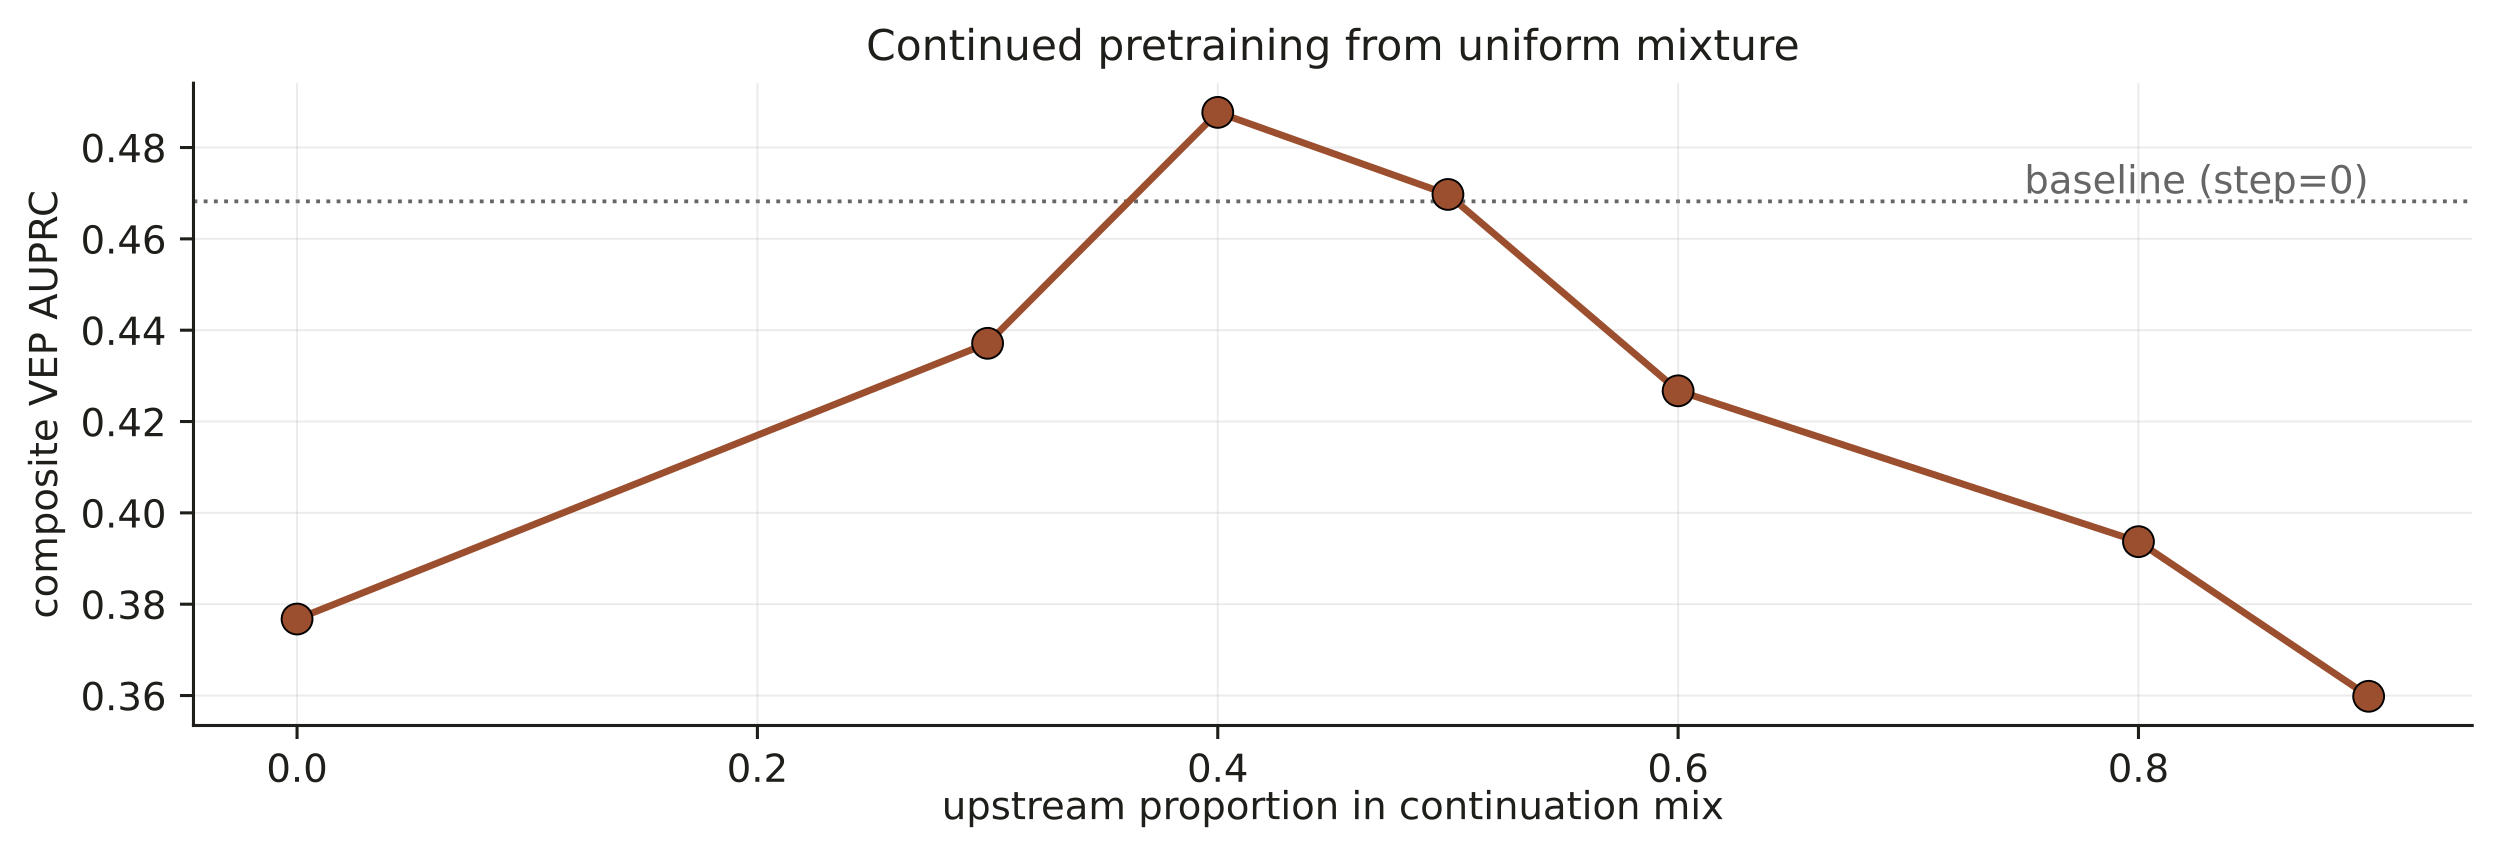
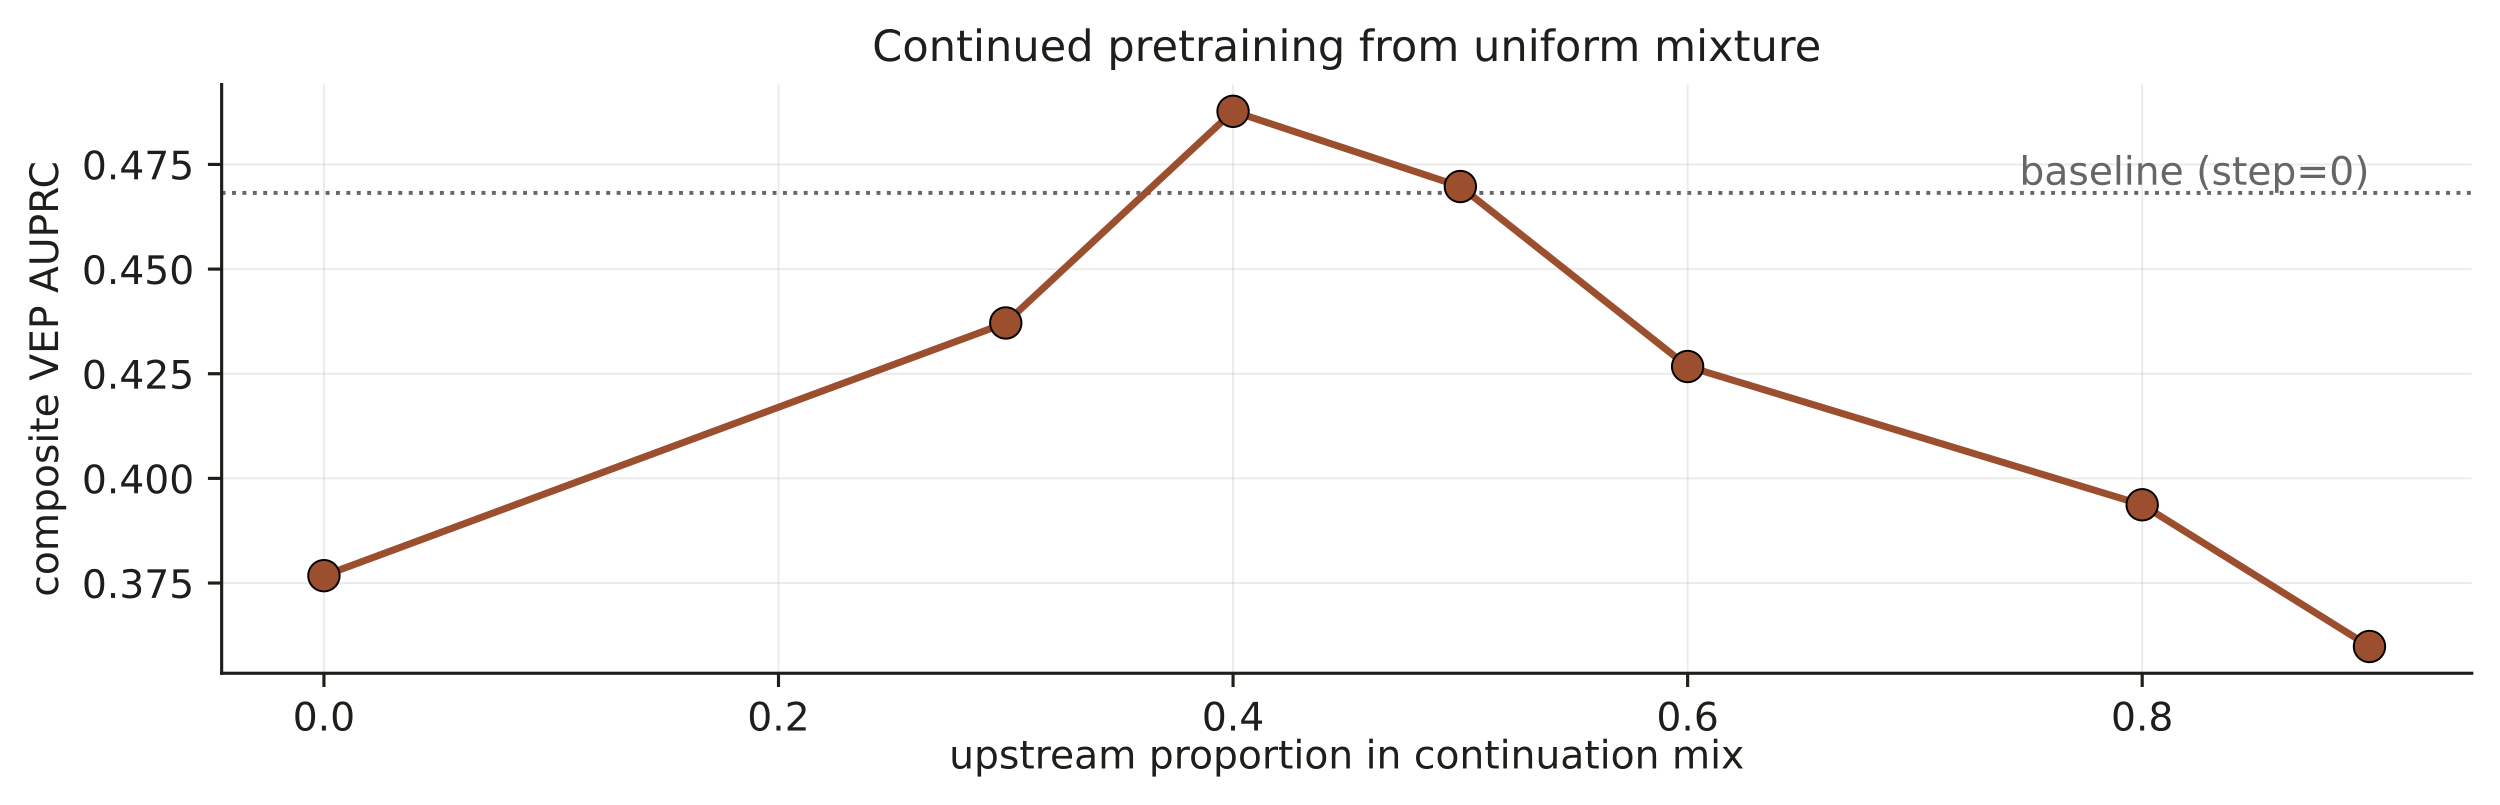
- <svg xmlns="http://www.w3.org/2000/svg" xmlns:xlink="http://www.w3.org/1999/xlink" width="647.938pt" height="221.585pt" viewBox="0 0 647.938 221.585" version="1.1">
+ <svg xmlns="http://www.w3.org/2000/svg" xmlns:xlink="http://www.w3.org/1999/xlink" width="637.346pt" height="205.195pt" viewBox="0 0 637.346 205.195" version="1.1">
  <defs>
    <style type="text/css">*{stroke-linejoin: round; stroke-linecap: butt}</style>
  </defs>
  <g id="figure_1">
    <g id="patch_1">
-       <path d="M 0 221.585  L 647.938 221.585  L 647.938 0  L 0 0  L 0 221.585  z " style="fill: none" />
+       <path d="M 0 205.195  L 637.346 205.195  L 637.346 0  L 0 0  L 0 205.195  z " style="fill: none" />
    </g>
    <g id="axes_1">
      <g id="patch_2">
-         <path d="M 50.144 188.029  L 640.738 188.029  L 640.738 21.558  L 50.144 21.558  L 50.144 188.029  z " style="fill: none" />
+         <path d="M 56.506 171.638  L 630.146 171.638  L 630.146 21.558  L 56.506 21.558  L 56.506 171.638  z " style="fill: none" />
      </g>
      <g id="line2d_1">
-         <path d="M 50.144 52.188  L 640.738 52.188  " clip-path="url(#p7b97757ba2)" style="fill: none; stroke-dasharray: 1,1.65; stroke-dashoffset: 0; stroke: #666666" />
+         <path d="M 56.506 49.172  L 630.146 49.172  " clip-path="url(#pdbf4b2f882)" style="fill: none; stroke-dasharray: 1,1.65; stroke-dashoffset: 0; stroke: #666666" />
      </g>
      <g id="matplotlib.axis_1">
        <g id="xtick_1">
          <g id="line2d_2">
-             <path d="M 76.989 188.029  L 76.989 21.558  " clip-path="url(#p7b97757ba2)" style="fill: none; stroke: #b0b0b0; stroke-opacity: 0.25; stroke-width: 0.5; stroke-linecap: square" />
+             <path d="M 82.581 171.638  L 82.581 21.558  " clip-path="url(#pdbf4b2f882)" style="fill: none; stroke: #b0b0b0; stroke-opacity: 0.25; stroke-width: 0.5; stroke-linecap: square" />
          </g>
          <g id="line2d_3">
            <defs>
-               <path id="mff79bcb8bd" d="M 0 0  L 0 3.5  " style="stroke: #1f1e1b; stroke-width: 0.8" />
+               <path id="m8986308cc2" d="M 0 0  L 0 3.5  " style="stroke: #1f1e1b; stroke-width: 0.8" />
            </defs>
            <g>
-               <use xlink:href="#mff79bcb8bd" x="76.989" y="188.029" style="fill: #1f1e1b; stroke: #1f1e1b; stroke-width: 0.8" />
+               <use xlink:href="#m8986308cc2" x="82.581" y="171.638" style="fill: #1f1e1b; stroke: #1f1e1b; stroke-width: 0.8" />
            </g>
          </g>
          <g id="text_1">
-             <text style="font-size: 10px; font-family: 'DejaVu Sans', 'Bitstream Vera Sans', 'Computer Modern Sans Serif', 'Lucida Grande', 'Verdana', 'Geneva', 'Lucid', 'Arial', 'Helvetica', 'Avant Garde', sans-serif; text-anchor: middle; fill: #1f1e1b" x="76.989" y="202.627" transform="rotate(-0 76.98894 202.6271)">0.0</text>
+             <text style="font-size: 10px; font-family: 'DejaVu Sans', 'Bitstream Vera Sans', 'Computer Modern Sans Serif', 'Lucida Grande', 'Verdana', 'Geneva', 'Lucid', 'Arial', 'Helvetica', 'Avant Garde', sans-serif; text-anchor: middle; fill: #1f1e1b" x="82.581" y="186.237" transform="rotate(-0 82.58079 186.2367)">0.0</text>
          </g>
        </g>
        <g id="xtick_2">
          <g id="line2d_4">
-             <path d="M 196.301 188.029  L 196.301 21.558  " clip-path="url(#p7b97757ba2)" style="fill: none; stroke: #b0b0b0; stroke-opacity: 0.25; stroke-width: 0.5; stroke-linecap: square" />
+             <path d="M 198.468 171.638  L 198.468 21.558  " clip-path="url(#pdbf4b2f882)" style="fill: none; stroke: #b0b0b0; stroke-opacity: 0.25; stroke-width: 0.5; stroke-linecap: square" />
          </g>
          <g id="line2d_5">
            <g>
-               <use xlink:href="#mff79bcb8bd" x="196.301" y="188.029" style="fill: #1f1e1b; stroke: #1f1e1b; stroke-width: 0.8" />
+               <use xlink:href="#m8986308cc2" x="198.468" y="171.638" style="fill: #1f1e1b; stroke: #1f1e1b; stroke-width: 0.8" />
            </g>
          </g>
          <g id="text_2">
-             <text style="font-size: 10px; font-family: 'DejaVu Sans', 'Bitstream Vera Sans', 'Computer Modern Sans Serif', 'Lucida Grande', 'Verdana', 'Geneva', 'Lucid', 'Arial', 'Helvetica', 'Avant Garde', sans-serif; text-anchor: middle; fill: #1f1e1b" x="196.301" y="202.627" transform="rotate(-0 196.3009 202.6271)">0.2</text>
+             <text style="font-size: 10px; font-family: 'DejaVu Sans', 'Bitstream Vera Sans', 'Computer Modern Sans Serif', 'Lucida Grande', 'Verdana', 'Geneva', 'Lucid', 'Arial', 'Helvetica', 'Avant Garde', sans-serif; text-anchor: middle; fill: #1f1e1b" x="198.468" y="186.237" transform="rotate(-0 198.4677 186.2367)">0.2</text>
          </g>
        </g>
        <g id="xtick_3">
          <g id="line2d_6">
-             <path d="M 315.613 188.029  L 315.613 21.558  " clip-path="url(#p7b97757ba2)" style="fill: none; stroke: #b0b0b0; stroke-opacity: 0.25; stroke-width: 0.5; stroke-linecap: square" />
+             <path d="M 314.355 171.638  L 314.355 21.558  " clip-path="url(#pdbf4b2f882)" style="fill: none; stroke: #b0b0b0; stroke-opacity: 0.25; stroke-width: 0.5; stroke-linecap: square" />
          </g>
          <g id="line2d_7">
            <g>
-               <use xlink:href="#mff79bcb8bd" x="315.613" y="188.029" style="fill: #1f1e1b; stroke: #1f1e1b; stroke-width: 0.8" />
+               <use xlink:href="#m8986308cc2" x="314.355" y="171.638" style="fill: #1f1e1b; stroke: #1f1e1b; stroke-width: 0.8" />
            </g>
          </g>
          <g id="text_3">
-             <text style="font-size: 10px; font-family: 'DejaVu Sans', 'Bitstream Vera Sans', 'Computer Modern Sans Serif', 'Lucida Grande', 'Verdana', 'Geneva', 'Lucid', 'Arial', 'Helvetica', 'Avant Garde', sans-serif; text-anchor: middle; fill: #1f1e1b" x="315.613" y="202.627" transform="rotate(-0 315.6128 202.6271)">0.4</text>
+             <text style="font-size: 10px; font-family: 'DejaVu Sans', 'Bitstream Vera Sans', 'Computer Modern Sans Serif', 'Lucida Grande', 'Verdana', 'Geneva', 'Lucid', 'Arial', 'Helvetica', 'Avant Garde', sans-serif; text-anchor: middle; fill: #1f1e1b" x="314.355" y="186.237" transform="rotate(-0 314.3545 186.2367)">0.4</text>
          </g>
        </g>
        <g id="xtick_4">
          <g id="line2d_8">
-             <path d="M 434.925 188.029  L 434.925 21.558  " clip-path="url(#p7b97757ba2)" style="fill: none; stroke: #b0b0b0; stroke-opacity: 0.25; stroke-width: 0.5; stroke-linecap: square" />
+             <path d="M 430.241 171.638  L 430.241 21.558  " clip-path="url(#pdbf4b2f882)" style="fill: none; stroke: #b0b0b0; stroke-opacity: 0.25; stroke-width: 0.5; stroke-linecap: square" />
          </g>
          <g id="line2d_9">
            <g>
-               <use xlink:href="#mff79bcb8bd" x="434.925" y="188.029" style="fill: #1f1e1b; stroke: #1f1e1b; stroke-width: 0.8" />
+               <use xlink:href="#m8986308cc2" x="430.241" y="171.638" style="fill: #1f1e1b; stroke: #1f1e1b; stroke-width: 0.8" />
            </g>
          </g>
          <g id="text_4">
-             <text style="font-size: 10px; font-family: 'DejaVu Sans', 'Bitstream Vera Sans', 'Computer Modern Sans Serif', 'Lucida Grande', 'Verdana', 'Geneva', 'Lucid', 'Arial', 'Helvetica', 'Avant Garde', sans-serif; text-anchor: middle; fill: #1f1e1b" x="434.925" y="202.627" transform="rotate(-0 434.9248 202.6271)">0.6</text>
+             <text style="font-size: 10px; font-family: 'DejaVu Sans', 'Bitstream Vera Sans', 'Computer Modern Sans Serif', 'Lucida Grande', 'Verdana', 'Geneva', 'Lucid', 'Arial', 'Helvetica', 'Avant Garde', sans-serif; text-anchor: middle; fill: #1f1e1b" x="430.241" y="186.237" transform="rotate(-0 430.2414 186.2367)">0.6</text>
          </g>
        </g>
        <g id="xtick_5">
          <g id="line2d_10">
-             <path d="M 554.237 188.029  L 554.237 21.558  " clip-path="url(#p7b97757ba2)" style="fill: none; stroke: #b0b0b0; stroke-opacity: 0.25; stroke-width: 0.5; stroke-linecap: square" />
+             <path d="M 546.128 171.638  L 546.128 21.558  " clip-path="url(#pdbf4b2f882)" style="fill: none; stroke: #b0b0b0; stroke-opacity: 0.25; stroke-width: 0.5; stroke-linecap: square" />
          </g>
          <g id="line2d_11">
            <g>
-               <use xlink:href="#mff79bcb8bd" x="554.237" y="188.029" style="fill: #1f1e1b; stroke: #1f1e1b; stroke-width: 0.8" />
+               <use xlink:href="#m8986308cc2" x="546.128" y="171.638" style="fill: #1f1e1b; stroke: #1f1e1b; stroke-width: 0.8" />
            </g>
          </g>
          <g id="text_5">
-             <text style="font-size: 10px; font-family: 'DejaVu Sans', 'Bitstream Vera Sans', 'Computer Modern Sans Serif', 'Lucida Grande', 'Verdana', 'Geneva', 'Lucid', 'Arial', 'Helvetica', 'Avant Garde', sans-serif; text-anchor: middle; fill: #1f1e1b" x="554.237" y="202.627" transform="rotate(-0 554.2368 202.6271)">0.8</text>
+             <text style="font-size: 10px; font-family: 'DejaVu Sans', 'Bitstream Vera Sans', 'Computer Modern Sans Serif', 'Lucida Grande', 'Verdana', 'Geneva', 'Lucid', 'Arial', 'Helvetica', 'Avant Garde', sans-serif; text-anchor: middle; fill: #1f1e1b" x="546.128" y="186.237" transform="rotate(-0 546.1283 186.2367)">0.8</text>
          </g>
        </g>
        <g id="text_6">
-           <text style="font-size: 10px; font-family: 'DejaVu Sans', 'Bitstream Vera Sans', 'Computer Modern Sans Serif', 'Lucida Grande', 'Verdana', 'Geneva', 'Lucid', 'Arial', 'Helvetica', 'Avant Garde', sans-serif; text-anchor: middle; fill: #1f1e1b" x="345.441" y="212.305" transform="rotate(-0 345.4408 212.3052)">upstream proportion in continuation mix</text>
+           <text style="font-size: 10px; font-family: 'DejaVu Sans', 'Bitstream Vera Sans', 'Computer Modern Sans Serif', 'Lucida Grande', 'Verdana', 'Geneva', 'Lucid', 'Arial', 'Helvetica', 'Avant Garde', sans-serif; text-anchor: middle; fill: #1f1e1b" x="343.326" y="195.915" transform="rotate(-0 343.3263 195.9148)">upstream proportion in continuation mix</text>
        </g>
      </g>
      <g id="matplotlib.axis_2">
        <g id="ytick_1">
          <g id="line2d_12">
-             <path d="M 50.144 180.266  L 640.738 180.266  " clip-path="url(#p7b97757ba2)" style="fill: none; stroke: #b0b0b0; stroke-opacity: 0.25; stroke-width: 0.5; stroke-linecap: square" />
+             <path d="M 56.506 148.633  L 630.146 148.633  " clip-path="url(#pdbf4b2f882)" style="fill: none; stroke: #b0b0b0; stroke-opacity: 0.25; stroke-width: 0.5; stroke-linecap: square" />
          </g>
          <g id="line2d_13">
            <defs>
-               <path id="m5d103dd666" d="M 0 0  L -3.5 0  " style="stroke: #1f1e1b; stroke-width: 0.8" />
+               <path id="m8bdcca9223" d="M 0 0  L -3.5 0  " style="stroke: #1f1e1b; stroke-width: 0.8" />
            </defs>
            <g>
-               <use xlink:href="#m5d103dd666" x="50.144" y="180.266" style="fill: #1f1e1b; stroke: #1f1e1b; stroke-width: 0.8" />
+               <use xlink:href="#m8bdcca9223" x="56.506" y="148.633" style="fill: #1f1e1b; stroke: #1f1e1b; stroke-width: 0.8" />
            </g>
          </g>
          <g id="text_7">
-             <text style="font-size: 10px; font-family: 'DejaVu Sans', 'Bitstream Vera Sans', 'Computer Modern Sans Serif', 'Lucida Grande', 'Verdana', 'Geneva', 'Lucid', 'Arial', 'Helvetica', 'Avant Garde', sans-serif; text-anchor: end; fill: #1f1e1b" x="43.144" y="184.065" transform="rotate(-0 43.14375 184.0649)">0.36</text>
+             <text style="font-size: 10px; font-family: 'DejaVu Sans', 'Bitstream Vera Sans', 'Computer Modern Sans Serif', 'Lucida Grande', 'Verdana', 'Geneva', 'Lucid', 'Arial', 'Helvetica', 'Avant Garde', sans-serif; text-anchor: end; fill: #1f1e1b" x="49.506" y="152.433" transform="rotate(-0 49.50625 152.4326)">0.375</text>
          </g>
        </g>
        <g id="ytick_2">
          <g id="line2d_14">
-             <path d="M 50.144 156.593  L 640.738 156.593  " clip-path="url(#p7b97757ba2)" style="fill: none; stroke: #b0b0b0; stroke-opacity: 0.25; stroke-width: 0.5; stroke-linecap: square" />
+             <path d="M 56.506 121.956  L 630.146 121.956  " clip-path="url(#pdbf4b2f882)" style="fill: none; stroke: #b0b0b0; stroke-opacity: 0.25; stroke-width: 0.5; stroke-linecap: square" />
          </g>
          <g id="line2d_15">
            <g>
-               <use xlink:href="#m5d103dd666" x="50.144" y="156.593" style="fill: #1f1e1b; stroke: #1f1e1b; stroke-width: 0.8" />
+               <use xlink:href="#m8bdcca9223" x="56.506" y="121.956" style="fill: #1f1e1b; stroke: #1f1e1b; stroke-width: 0.8" />
            </g>
          </g>
          <g id="text_8">
-             <text style="font-size: 10px; font-family: 'DejaVu Sans', 'Bitstream Vera Sans', 'Computer Modern Sans Serif', 'Lucida Grande', 'Verdana', 'Geneva', 'Lucid', 'Arial', 'Helvetica', 'Avant Garde', sans-serif; text-anchor: end; fill: #1f1e1b" x="43.144" y="160.392" transform="rotate(-0 43.14375 160.3924)">0.38</text>
+             <text style="font-size: 10px; font-family: 'DejaVu Sans', 'Bitstream Vera Sans', 'Computer Modern Sans Serif', 'Lucida Grande', 'Verdana', 'Geneva', 'Lucid', 'Arial', 'Helvetica', 'Avant Garde', sans-serif; text-anchor: end; fill: #1f1e1b" x="49.506" y="125.755" transform="rotate(-0 49.50625 125.7554)">0.400</text>
          </g>
        </g>
        <g id="ytick_3">
          <g id="line2d_16">
-             <path d="M 50.144 132.921  L 640.738 132.921  " clip-path="url(#p7b97757ba2)" style="fill: none; stroke: #b0b0b0; stroke-opacity: 0.25; stroke-width: 0.5; stroke-linecap: square" />
+             <path d="M 56.506 95.279  L 630.146 95.279  " clip-path="url(#pdbf4b2f882)" style="fill: none; stroke: #b0b0b0; stroke-opacity: 0.25; stroke-width: 0.5; stroke-linecap: square" />
          </g>
          <g id="line2d_17">
            <g>
-               <use xlink:href="#m5d103dd666" x="50.144" y="132.921" style="fill: #1f1e1b; stroke: #1f1e1b; stroke-width: 0.8" />
+               <use xlink:href="#m8bdcca9223" x="56.506" y="95.279" style="fill: #1f1e1b; stroke: #1f1e1b; stroke-width: 0.8" />
            </g>
          </g>
          <g id="text_9">
-             <text style="font-size: 10px; font-family: 'DejaVu Sans', 'Bitstream Vera Sans', 'Computer Modern Sans Serif', 'Lucida Grande', 'Verdana', 'Geneva', 'Lucid', 'Arial', 'Helvetica', 'Avant Garde', sans-serif; text-anchor: end; fill: #1f1e1b" x="43.144" y="136.72" transform="rotate(-0 43.14375 136.72)">0.40</text>
+             <text style="font-size: 10px; font-family: 'DejaVu Sans', 'Bitstream Vera Sans', 'Computer Modern Sans Serif', 'Lucida Grande', 'Verdana', 'Geneva', 'Lucid', 'Arial', 'Helvetica', 'Avant Garde', sans-serif; text-anchor: end; fill: #1f1e1b" x="49.506" y="99.078" transform="rotate(-0 49.50625 99.07825)">0.425</text>
          </g>
        </g>
        <g id="ytick_4">
          <g id="line2d_18">
-             <path d="M 50.144 109.248  L 640.738 109.248  " clip-path="url(#p7b97757ba2)" style="fill: none; stroke: #b0b0b0; stroke-opacity: 0.25; stroke-width: 0.5; stroke-linecap: square" />
+             <path d="M 56.506 68.602  L 630.146 68.602  " clip-path="url(#pdbf4b2f882)" style="fill: none; stroke: #b0b0b0; stroke-opacity: 0.25; stroke-width: 0.5; stroke-linecap: square" />
          </g>
          <g id="line2d_19">
            <g>
-               <use xlink:href="#m5d103dd666" x="50.144" y="109.248" style="fill: #1f1e1b; stroke: #1f1e1b; stroke-width: 0.8" />
+               <use xlink:href="#m8bdcca9223" x="56.506" y="68.602" style="fill: #1f1e1b; stroke: #1f1e1b; stroke-width: 0.8" />
            </g>
          </g>
          <g id="text_10">
-             <text style="font-size: 10px; font-family: 'DejaVu Sans', 'Bitstream Vera Sans', 'Computer Modern Sans Serif', 'Lucida Grande', 'Verdana', 'Geneva', 'Lucid', 'Arial', 'Helvetica', 'Avant Garde', sans-serif; text-anchor: end; fill: #1f1e1b" x="43.144" y="113.047" transform="rotate(-0 43.14375 113.0475)">0.42</text>
+             <text style="font-size: 10px; font-family: 'DejaVu Sans', 'Bitstream Vera Sans', 'Computer Modern Sans Serif', 'Lucida Grande', 'Verdana', 'Geneva', 'Lucid', 'Arial', 'Helvetica', 'Avant Garde', sans-serif; text-anchor: end; fill: #1f1e1b" x="49.506" y="72.401" transform="rotate(-0 49.50625 72.40109)">0.450</text>
          </g>
        </g>
        <g id="ytick_5">
          <g id="line2d_20">
-             <path d="M 50.144 85.576  L 640.738 85.576  " clip-path="url(#p7b97757ba2)" style="fill: none; stroke: #b0b0b0; stroke-opacity: 0.25; stroke-width: 0.5; stroke-linecap: square" />
+             <path d="M 56.506 41.925  L 630.146 41.925  " clip-path="url(#pdbf4b2f882)" style="fill: none; stroke: #b0b0b0; stroke-opacity: 0.25; stroke-width: 0.5; stroke-linecap: square" />
          </g>
          <g id="line2d_21">
            <g>
-               <use xlink:href="#m5d103dd666" x="50.144" y="85.576" style="fill: #1f1e1b; stroke: #1f1e1b; stroke-width: 0.8" />
+               <use xlink:href="#m8bdcca9223" x="56.506" y="41.925" style="fill: #1f1e1b; stroke: #1f1e1b; stroke-width: 0.8" />
            </g>
          </g>
          <g id="text_11">
-             <text style="font-size: 10px; font-family: 'DejaVu Sans', 'Bitstream Vera Sans', 'Computer Modern Sans Serif', 'Lucida Grande', 'Verdana', 'Geneva', 'Lucid', 'Arial', 'Helvetica', 'Avant Garde', sans-serif; text-anchor: end; fill: #1f1e1b" x="43.144" y="89.375" transform="rotate(-0 43.14375 89.37501)">0.44</text>
+             <text style="font-size: 10px; font-family: 'DejaVu Sans', 'Bitstream Vera Sans', 'Computer Modern Sans Serif', 'Lucida Grande', 'Verdana', 'Geneva', 'Lucid', 'Arial', 'Helvetica', 'Avant Garde', sans-serif; text-anchor: end; fill: #1f1e1b" x="49.506" y="45.724" transform="rotate(-0 49.50625 45.72393)">0.475</text>
          </g>
        </g>
-         <g id="ytick_6">
-           <g id="line2d_22">
-             <path d="M 50.144 61.903  L 640.738 61.903  " clip-path="url(#p7b97757ba2)" style="fill: none; stroke: #b0b0b0; stroke-opacity: 0.25; stroke-width: 0.5; stroke-linecap: square" />
-           </g>
-           <g id="line2d_23">
-             <g>
-               <use xlink:href="#m5d103dd666" x="50.144" y="61.903" style="fill: #1f1e1b; stroke: #1f1e1b; stroke-width: 0.8" />
-             </g>
-           </g>
-           <g id="text_12">
-             <text style="font-size: 10px; font-family: 'DejaVu Sans', 'Bitstream Vera Sans', 'Computer Modern Sans Serif', 'Lucida Grande', 'Verdana', 'Geneva', 'Lucid', 'Arial', 'Helvetica', 'Avant Garde', sans-serif; text-anchor: end; fill: #1f1e1b" x="43.144" y="65.703" transform="rotate(-0 43.14375 65.70253)">0.46</text>
-           </g>
-         </g>
-         <g id="ytick_7">
-           <g id="line2d_24">
-             <path d="M 50.144 38.231  L 640.738 38.231  " clip-path="url(#p7b97757ba2)" style="fill: none; stroke: #b0b0b0; stroke-opacity: 0.25; stroke-width: 0.5; stroke-linecap: square" />
-           </g>
-           <g id="line2d_25">
-             <g>
-               <use xlink:href="#m5d103dd666" x="50.144" y="38.231" style="fill: #1f1e1b; stroke: #1f1e1b; stroke-width: 0.8" />
-             </g>
-           </g>
-           <g id="text_13">
-             <text style="font-size: 10px; font-family: 'DejaVu Sans', 'Bitstream Vera Sans', 'Computer Modern Sans Serif', 'Lucida Grande', 'Verdana', 'Geneva', 'Lucid', 'Arial', 'Helvetica', 'Avant Garde', sans-serif; text-anchor: end; fill: #1f1e1b" x="43.144" y="42.03" transform="rotate(-0 43.14375 42.03006)">0.48</text>
-           </g>
-         </g>
-         <g id="text_14">
-           <text style="font-size: 10px; font-family: 'DejaVu Sans', 'Bitstream Vera Sans', 'Computer Modern Sans Serif', 'Lucida Grande', 'Verdana', 'Geneva', 'Lucid', 'Arial', 'Helvetica', 'Avant Garde', sans-serif; text-anchor: middle; fill: #1f1e1b" x="14.798" y="104.793" transform="rotate(-90 14.79844 104.7935)">composite VEP AUPRC</text>
+         <g id="text_12">
+           <text style="font-size: 10px; font-family: 'DejaVu Sans', 'Bitstream Vera Sans', 'Computer Modern Sans Serif', 'Lucida Grande', 'Verdana', 'Geneva', 'Lucid', 'Arial', 'Helvetica', 'Avant Garde', sans-serif; text-anchor: middle; fill: #1f1e1b" x="14.798" y="96.598" transform="rotate(-90 14.79844 96.59828)">composite VEP AUPRC</text>
        </g>
      </g>
      <g id="patch_3">
-         <path d="M 50.144 188.029  L 50.144 21.558  " style="fill: none; stroke: #1f1e1b; stroke-width: 0.8; stroke-linejoin: miter; stroke-linecap: square" />
+         <path d="M 56.506 171.638  L 56.506 21.558  " style="fill: none; stroke: #1f1e1b; stroke-width: 0.8; stroke-linejoin: miter; stroke-linecap: square" />
      </g>
      <g id="patch_4">
-         <path d="M 50.144 188.029  L 640.738 188.029  " style="fill: none; stroke: #1f1e1b; stroke-width: 0.8; stroke-linejoin: miter; stroke-linecap: square" />
+         <path d="M 56.506 171.638  L 630.146 171.638  " style="fill: none; stroke: #1f1e1b; stroke-width: 0.8; stroke-linejoin: miter; stroke-linecap: square" />
      </g>
-       <g id="text_15">
-         <text style="font-size: 10px; font-family: 'DejaVu Sans', 'Bitstream Vera Sans', 'Computer Modern Sans Serif', 'Lucida Grande', 'Verdana', 'Geneva', 'Lucid', 'Arial', 'Helvetica', 'Avant Garde', sans-serif; text-anchor: end; fill: #666666" x="613.893" y="50.108" transform="rotate(-0 613.8927 50.10782)">baseline (step=0)  </text>
+       <g id="text_13">
+         <text style="font-size: 10px; font-family: 'DejaVu Sans', 'Bitstream Vera Sans', 'Computer Modern Sans Serif', 'Lucida Grande', 'Verdana', 'Geneva', 'Lucid', 'Arial', 'Helvetica', 'Avant Garde', sans-serif; text-anchor: end; fill: #666666" x="604.072" y="47.092" transform="rotate(-0 604.0717 47.09211)">baseline (step=0)  </text>
      </g>
-       <g id="line2d_26">
-         <path d="M 76.989 160.438  L 255.957 88.976  L 315.613 29.125  L 375.269 50.392  L 434.925 101.29  L 554.237 140.384  L 613.893 180.462  " clip-path="url(#p7b97757ba2)" style="fill: none; stroke: #9c4f2f; stroke-width: 1.8; stroke-linecap: square" />
+       <g id="line2d_22">
+         <path d="M 82.581 146.764  L 256.411 82.338  L 314.355 28.38  L 372.298 47.553  L 430.241 93.439  L 546.128 128.684  L 604.072 164.816  " clip-path="url(#pdbf4b2f882)" style="fill: none; stroke: #9c4f2f; stroke-width: 1.8; stroke-linecap: square" />
        <defs>
-           <path id="mc632b2ad32" d="M 0 4  C 1.061 4 2.078 3.579 2.828 2.828  C 3.579 2.078 4 1.061 4 0  C 4 -1.061 3.579 -2.078 2.828 -2.828  C 2.078 -3.579 1.061 -4 0 -4  C -1.061 -4 -2.078 -3.579 -2.828 -2.828  C -3.579 -2.078 -4 -1.061 -4 0  C -4 1.061 -3.579 2.078 -2.828 2.828  C -2.078 3.579 -1.061 4 0 4  z " style="stroke: #000000; stroke-width: 0.5" />
+           <path id="mc5b416c2cc" d="M 0 4  C 1.061 4 2.078 3.579 2.828 2.828  C 3.579 2.078 4 1.061 4 0  C 4 -1.061 3.579 -2.078 2.828 -2.828  C 2.078 -3.579 1.061 -4 0 -4  C -1.061 -4 -2.078 -3.579 -2.828 -2.828  C -3.579 -2.078 -4 -1.061 -4 0  C -4 1.061 -3.579 2.078 -2.828 2.828  C -2.078 3.579 -1.061 4 0 4  z " style="stroke: #000000; stroke-width: 0.5" />
        </defs>
-         <g clip-path="url(#p7b97757ba2)">
-           <use xlink:href="#mc632b2ad32" x="76.989" y="160.438" style="fill: #9c4f2f; stroke: #000000; stroke-width: 0.5" />
-           <use xlink:href="#mc632b2ad32" x="255.957" y="88.976" style="fill: #9c4f2f; stroke: #000000; stroke-width: 0.5" />
-           <use xlink:href="#mc632b2ad32" x="315.613" y="29.125" style="fill: #9c4f2f; stroke: #000000; stroke-width: 0.5" />
-           <use xlink:href="#mc632b2ad32" x="375.269" y="50.392" style="fill: #9c4f2f; stroke: #000000; stroke-width: 0.5" />
-           <use xlink:href="#mc632b2ad32" x="434.925" y="101.29" style="fill: #9c4f2f; stroke: #000000; stroke-width: 0.5" />
-           <use xlink:href="#mc632b2ad32" x="554.237" y="140.384" style="fill: #9c4f2f; stroke: #000000; stroke-width: 0.5" />
-           <use xlink:href="#mc632b2ad32" x="613.893" y="180.462" style="fill: #9c4f2f; stroke: #000000; stroke-width: 0.5" />
+         <g clip-path="url(#pdbf4b2f882)">
+           <use xlink:href="#mc5b416c2cc" x="82.581" y="146.764" style="fill: #9c4f2f; stroke: #000000; stroke-width: 0.5" />
+           <use xlink:href="#mc5b416c2cc" x="256.411" y="82.338" style="fill: #9c4f2f; stroke: #000000; stroke-width: 0.5" />
+           <use xlink:href="#mc5b416c2cc" x="314.355" y="28.38" style="fill: #9c4f2f; stroke: #000000; stroke-width: 0.5" />
+           <use xlink:href="#mc5b416c2cc" x="372.298" y="47.553" style="fill: #9c4f2f; stroke: #000000; stroke-width: 0.5" />
+           <use xlink:href="#mc5b416c2cc" x="430.241" y="93.439" style="fill: #9c4f2f; stroke: #000000; stroke-width: 0.5" />
+           <use xlink:href="#mc5b416c2cc" x="546.128" y="128.684" style="fill: #9c4f2f; stroke: #000000; stroke-width: 0.5" />
+           <use xlink:href="#mc5b416c2cc" x="604.072" y="164.816" style="fill: #9c4f2f; stroke: #000000; stroke-width: 0.5" />
        </g>
      </g>
-       <g id="text_16">
-         <text style="font-size: 11px; font-family: 'DejaVu Sans', 'Bitstream Vera Sans', 'Computer Modern Sans Serif', 'Lucida Grande', 'Verdana', 'Geneva', 'Lucid', 'Arial', 'Helvetica', 'Avant Garde', sans-serif; text-anchor: middle; fill: #1f1e1b" x="345.441" y="15.558" transform="rotate(-0 345.4408 15.55828)">Continued pretraining from uniform mixture</text>
+       <g id="text_14">
+         <text style="font-size: 11px; font-family: 'DejaVu Sans', 'Bitstream Vera Sans', 'Computer Modern Sans Serif', 'Lucida Grande', 'Verdana', 'Geneva', 'Lucid', 'Arial', 'Helvetica', 'Avant Garde', sans-serif; text-anchor: middle; fill: #1f1e1b" x="343.326" y="15.558" transform="rotate(-0 343.3263 15.55828)">Continued pretraining from uniform mixture</text>
      </g>
    </g>
  </g>
  <defs>
-     <clipPath id="p7b97757ba2">
-       <rect x="50.144" y="21.558" width="590.594" height="166.47" />
+     <clipPath id="pdbf4b2f882">
+       <rect x="56.506" y="21.558" width="573.64" height="150.08" />
    </clipPath>
  </defs>
</svg>
